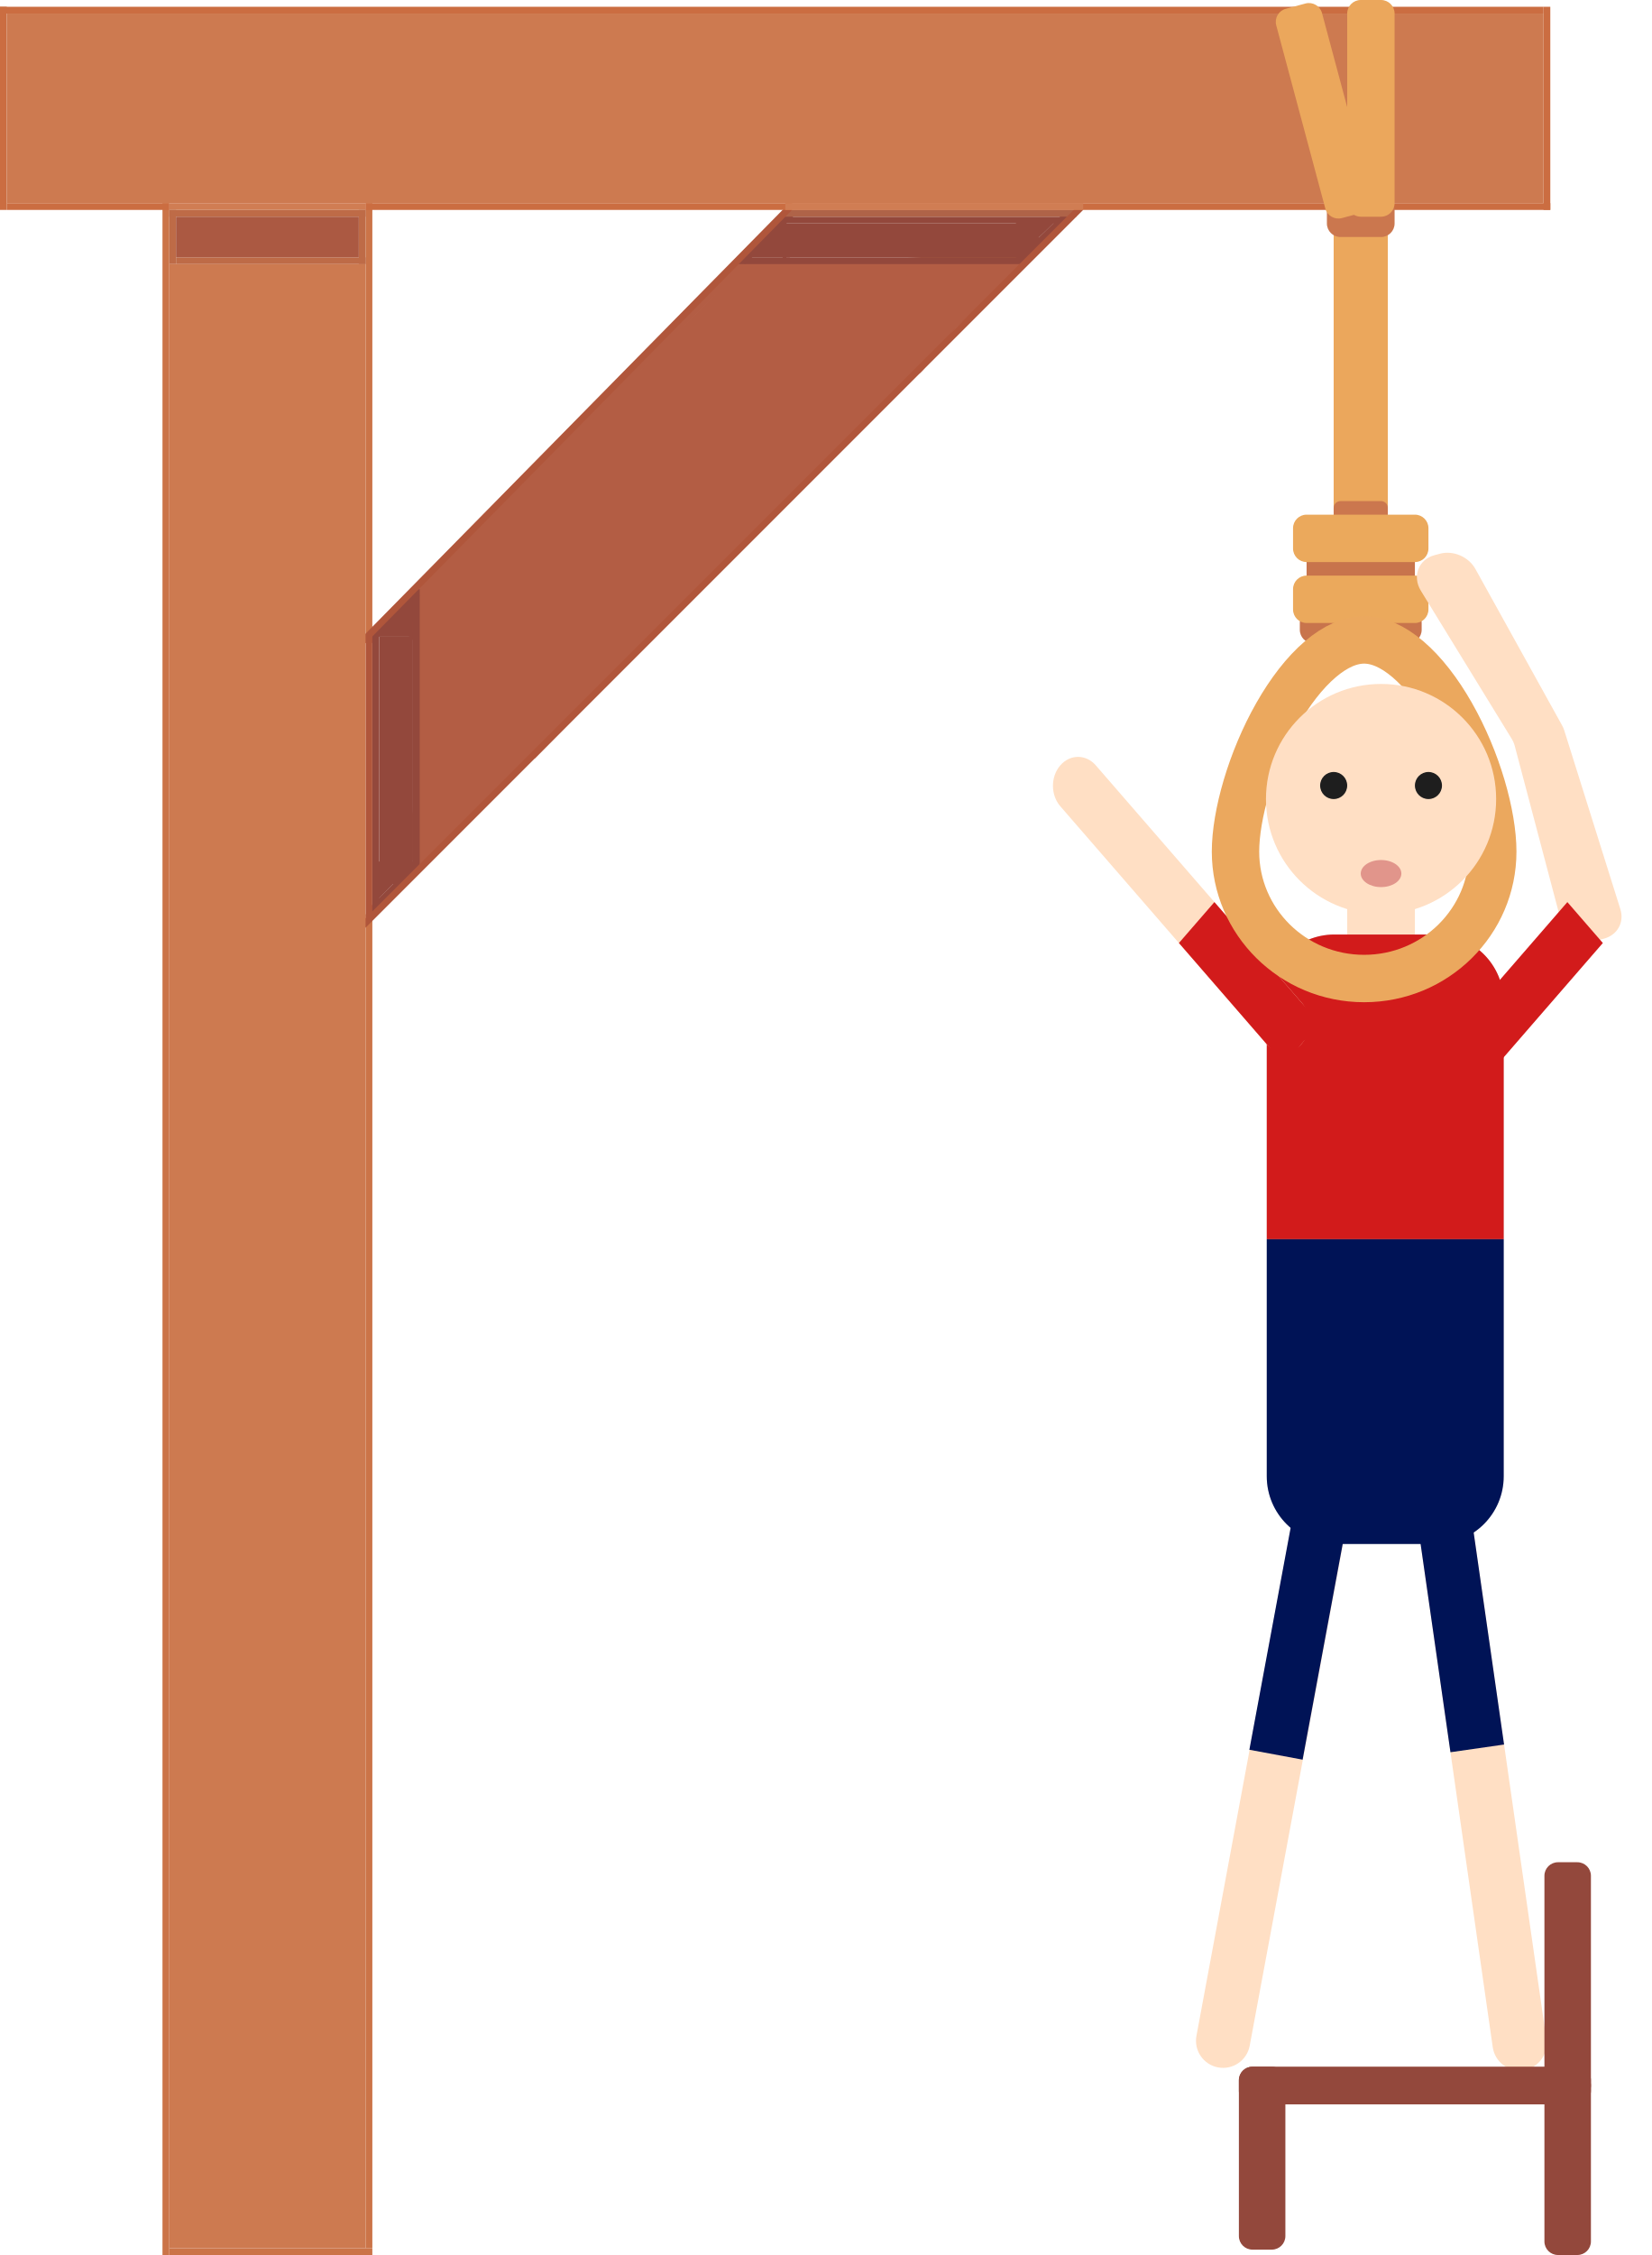
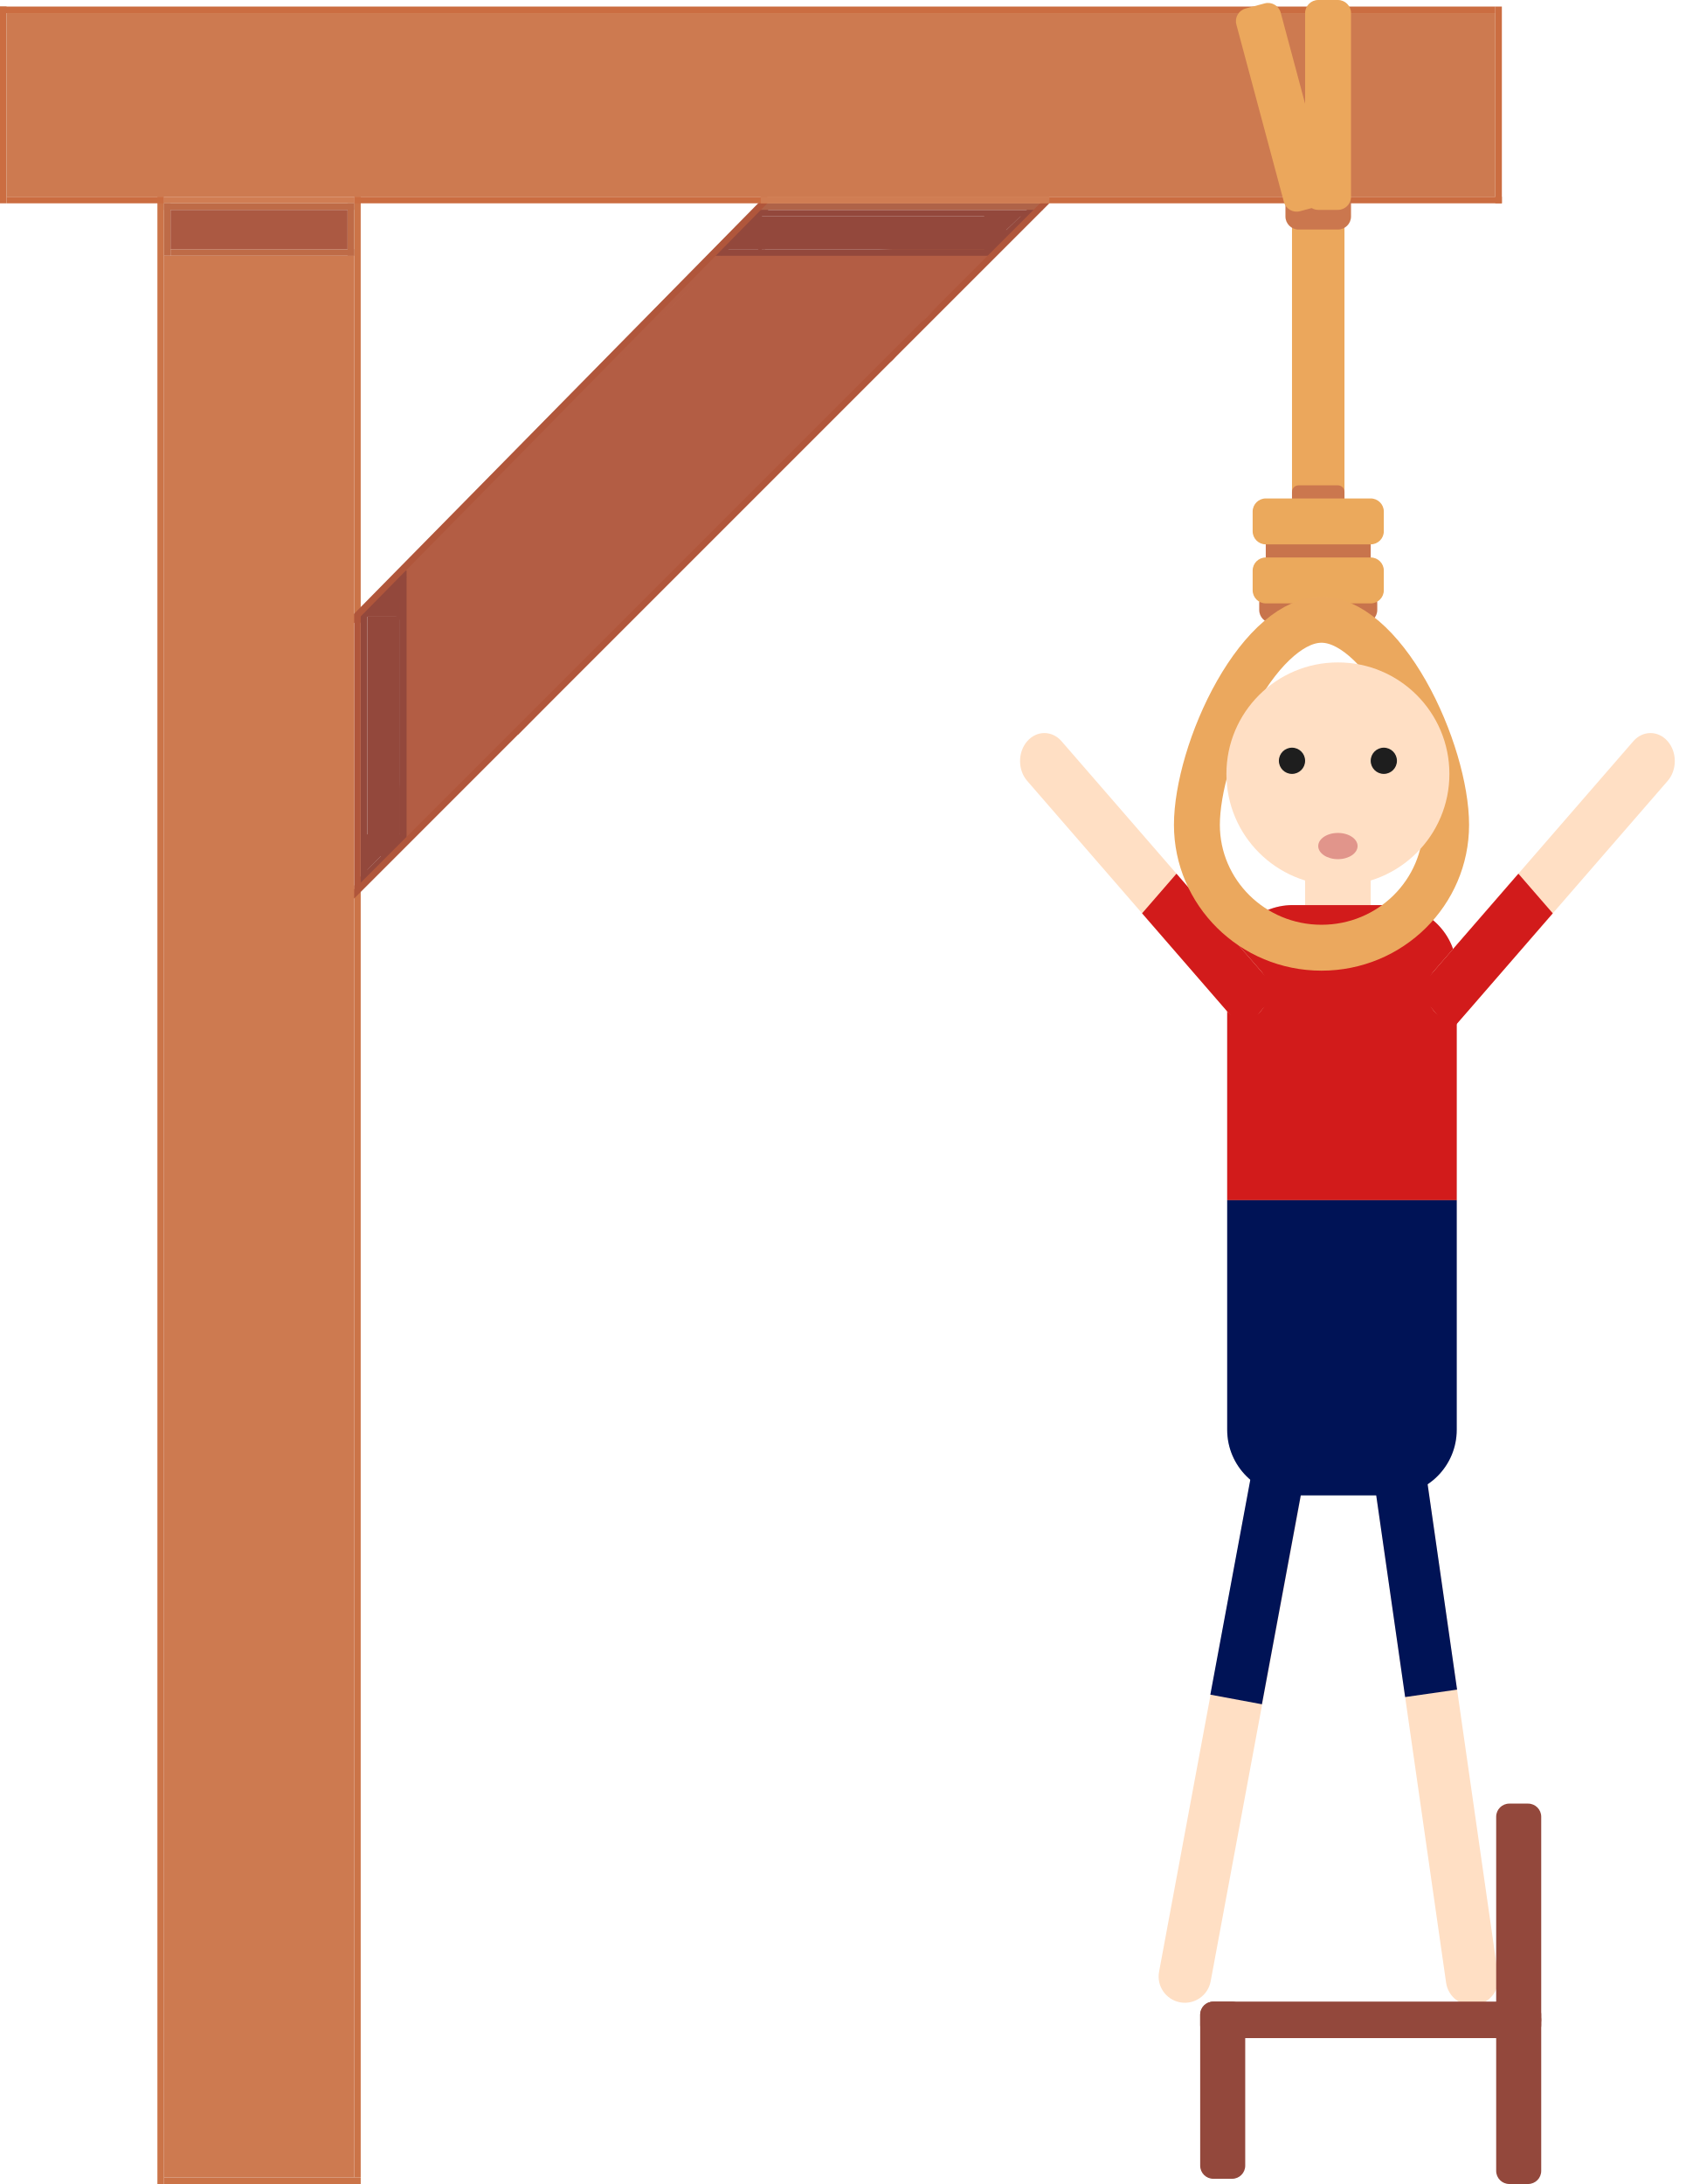
- <svg xmlns="http://www.w3.org/2000/svg" width="244" height="333" viewBox="0 0 244 333" fill="none">
+ <svg xmlns="http://www.w3.org/2000/svg" width="257" height="333" viewBox="0 0 257 333" fill="none">
  <path d="M72.225 96.52C70.894 100.491 69.534 104.499 68.87 108.646C68.595 110.367 68.445 112.13 68.391 113.874C68.387 113.99 68.417 114.384 68.231 114.431C68.005 114.488 68.055 112.456 68.054 112.428C67.902 108.36 66.199 104.746 65.01 100.922C64.642 99.74 63.546 97.345 65.001 96.43C65.858 95.892 66.609 99.661 66.669 99.934C67.495 103.653 67.648 107.453 67.743 111.251C67.754 111.694 67.752 113.024 67.752 112.58C67.752 110.89 67.52 109.21 67.219 107.55C66.522 103.7 64.706 99.618 65.063 95.64C65.082 95.429 65.786 93.853 65.826 94.239C66.117 97.037 65.817 99.997 65.835 102.808C65.847 104.623 66.427 110.03 66.474 108.215C66.548 105.334 66.267 102.484 66.172 99.61C66.132 98.386 65.436 92.984 67.433 92.478" stroke="#B35D44" stroke-width="3" stroke-linecap="round" />
  <path d="M64.951 87.839C65.439 88.936 65.527 90.083 65.588 91.274C65.625 91.992 65.591 92.637 65.477 93.339C65.196 95.07 65.531 96.921 65.62 98.654C65.675 99.735 65.661 100.814 65.674 101.895C65.685 102.774 65.769 103.663 65.711 104.541C65.691 104.846 65.569 105.059 65.463 104.625C65.188 103.498 65.124 102.311 64.911 101.17C64.623 99.62 64.278 98.085 64.112 96.514C63.985 95.321 63.96 94.122 63.974 92.923C63.982 92.287 64.056 91.304 64.449 90.754C64.702 90.398 64.805 89.899 64.889 89.464C64.934 89.228 64.894 87.147 64.643 87.162C64.502 87.171 64.756 90.037 64.734 90.378C64.705 90.838 64.606 91.289 64.594 91.751C64.579 92.365 64.591 92.98 64.591 93.593C64.591 96 64.424 98.382 64.591 100.788C64.652 101.659 64.643 102.529 64.643 103.402C64.643 104.524 64.678 105.653 64.62 106.774C64.571 107.72 64.399 108.643 64.229 109.573C64.098 110.283 63.836 110.973 63.78 111.695C63.713 112.563 63.761 113.402 63.769 114.269C63.778 115.32 63.79 116.315 63.963 117.357C64.048 117.869 64.077 118.361 64.077 118.878C64.077 119.858 64.132 116.914 64.283 115.946C64.617 113.798 65.231 111.711 65.454 109.544C65.817 106.022 65.827 102.474 66.237 98.954C66.546 96.303 67.334 93.709 67.368 91.026C67.375 90.488 67.274 89.731 67.62 89.265C67.663 89.206 67.714 89.188 67.751 89.273C68.039 89.939 68.05 90.851 68.094 91.552C68.301 94.876 67.906 98.182 67.743 101.496C67.648 103.406 67.628 105.338 67.728 107.248C67.743 107.534 67.763 107.82 67.777 108.107C67.789 108.35 67.76 107.619 67.751 107.375C67.674 105.315 67.634 103.256 67.5 101.198C67.37 99.203 67.177 97.147 67.357 95.146C67.42 94.439 67.732 93.565 68.46 93.299C69.394 92.956 69.689 94.165 69.797 94.84C69.992 96.063 70.001 97.332 70.008 98.567C70.018 100.537 69.939 102.505 69.654 104.454C69.533 105.281 69.44 106.16 69.254 106.976C69.025 107.98 69.853 105.004 70.225 104.044C71.015 102.005 72.117 100.132 73.251 98.275C73.535 97.809 73.82 97.346 74.082 96.867C74.255 96.55 74.408 96.207 74.636 95.924C75.004 95.47 75.061 96.856 75.073 96.93C75.608 100.06 76.077 103.213 76.385 106.374C76.484 107.393 76.697 108.519 76.622 109.552C76.601 109.838 76.584 109.028 76.584 109.017C76.679 107.063 77.486 104.644 76.133 102.951C75.808 102.544 75.45 102.759 75.099 103.02C73.885 103.923 72.745 104.934 71.556 105.871C70.87 106.413 70.173 106.973 69.662 107.696C69.508 107.915 69.111 108.363 69.111 108.653C69.111 108.941 69.606 108.331 69.757 108.086C70.583 106.739 71.175 105.266 72.042 103.94C73.141 102.259 74.492 100.824 76.053 99.579C76.104 99.539 77.566 98.316 77.516 98.284C77.403 98.211 77.288 98.43 77.19 98.524C76.726 98.967 76.385 99.526 76.05 100.071C75.215 101.431 74.409 102.794 73.391 104.026C72.647 104.926 71.864 105.884 70.996 106.667C70.795 106.848 70.579 107.018 70.345 107.155C70.154 107.267 70.061 107.289 70.202 107.057C71.373 105.131 72.707 103.198 74.185 101.499C74.564 101.063 75.001 100.605 75.27 100.085C75.547 99.55 74.666 100.22 74.602 100.279C73.474 101.308 72.757 102.635 72.185 104.038C71.74 105.129 71.194 106.191 70.796 107.3C70.738 107.462 70.35 108.448 70.737 108.485C71.442 108.553 72.234 107.885 72.802 107.566C73.979 106.905 75.135 106.571 76.482 106.534C77.108 106.516 77.735 106.528 78.361 106.525C78.931 106.522 79.579 106.574 80.133 106.398C80.561 106.261 80.533 105.874 80.533 105.498C80.533 105.02 80.454 105.801 80.424 105.9C79.762 108.092 77.477 109.303 75.362 109.625C74.93 109.69 74.216 109.837 73.802 109.616C73.71 109.567 73.51 109.323 73.476 109.486C73.337 110.151 72.954 110.807 72.665 111.418C72.558 111.643 72.473 111.883 72.385 112.117C72.339 112.24 72.254 112.619 72.254 112.487C72.254 112.031 72.437 111.557 72.539 111.12C72.818 109.928 72.965 108.785 73.71 107.774C74.447 106.776 75.384 105.873 76.344 105.099C76.995 104.575 77.662 103.995 78.39 103.581C78.674 103.42 78.72 103.454 78.73 103.789C78.754 104.573 78.476 105.301 78.121 105.987C77.262 107.649 75.798 108.816 74.745 110.33C74.578 110.571 74.822 109.916 74.833 109.888C75.143 109.114 75.355 108.292 75.773 107.566C76.433 106.42 77.702 105.47 78.984 105.154C79.521 105.022 79.254 105.837 79.201 106.129C79.004 107.221 78.696 108.447 78.076 109.382C77.754 109.866 77.268 110.195 76.733 110.394C76.414 110.512 76.054 110.541 75.75 110.7C75.364 110.903 75.289 111.477 74.927 111.73C74.606 111.955 74.175 111.999 73.836 112.221C72.368 113.185 70.791 113.972 69.191 114.685C68.842 114.841 68.456 115.031 68.08 115.104C67.891 115.141 67.939 115.029 67.997 114.893C68.383 113.981 69.165 113.232 69.888 112.586C70.368 112.157 70.923 111.893 71.474 111.577C71.911 111.326 72.191 111.015 72.511 110.625C73.309 109.65 74.176 108.889 75.339 108.399" stroke="#B35D44" stroke-width="3" stroke-linecap="round" />
  <path d="M75.493 109.908C75.371 109.578 73.403 110.67 73.242 110.75C72.164 111.282 71.019 111.704 69.962 112.274C69.5 112.523 68.855 112.89 68.64 113.41C68.544 113.641 68.69 113.585 68.831 113.471C69.605 112.844 70.144 111.808 70.431 110.868C70.987 109.044 70.709 107.073 71.254 105.247C71.259 105.229 71.275 105.087 71.248 105.218C71.197 105.469 71.183 105.733 71.151 105.987C70.974 107.394 70.893 108.79 70.865 110.209C70.848 111.068 70.819 111.923 70.608 112.759C70.519 113.112 70.467 113.568 70.197 113.832C70.071 113.955 69.966 114.02 69.791 114.02C69.563 114.02 69.703 113.311 69.717 113.199C69.826 112.317 70.041 111.351 70.451 110.559C70.554 110.359 70.744 110.171 70.814 109.96" stroke="#B35D44" stroke-width="3" stroke-linecap="round" />
  <path d="M67.523 111.209C67.523 112.8 67.418 114.329 66.997 115.871C66.811 116.551 66.568 117.214 66.426 117.906C66.324 118.398 66.295 118.901 66.237 119.399C66.187 119.829 66.134 121.021 65.543 121.154C64.872 121.305 65.087 122.282 64.683 122.701C64.609 122.777 64.064 123.156 64.163 122.84C64.414 122.034 64.92 121.38 65.469 120.76C67.27 118.724 69.2 116.818 71.102 114.876C72.519 113.43 73.854 112.062 75.773 111.322C76.459 111.058 77.178 110.887 77.859 110.614C77.988 110.562 78.345 110.451 78.37 110.273C78.433 109.824 77.34 110.015 77.127 110.059C75.744 110.341 74.761 111.622 74.116 112.8C73.643 113.664 73.351 114.573 72.562 115.211C72.136 115.556 71.694 115.876 71.276 116.232C70.741 116.69 70.367 117.323 69.865 117.82C69.25 118.428 68.419 118.553 67.677 118.924C67.14 119.193 66.687 119.679 66.288 120.121C65.969 120.476 65.572 120.801 65.323 121.214C65.168 121.472 64.995 121.822 64.746 122.004C64.488 122.192 64.451 122.29 64.334 122.585C64.264 122.762 64.129 123.087 64.129 123.285C64.129 123.377 64.318 123.76 64.437 123.69C64.594 123.598 64.734 123.269 64.849 123.129C65.179 122.725 65.552 122.438 65.977 122.143C66.71 121.634 67.514 121.277 68.04 120.52C68.577 119.748 69.162 119.166 69.917 118.612C71.052 117.779 72.054 116.729 72.931 115.631C73.391 115.054 73.997 114.624 74.485 114.075C74.757 113.769 74.958 113.391 75.276 113.135C75.448 112.997 75.686 112.929 75.842 112.782C76.059 112.579 76.151 112.321 76.293 112.062C76.422 111.827 76.634 111.59 76.673 111.313C76.691 111.188 76.666 111.263 76.613 111.322C76.402 111.559 76.145 111.759 75.89 111.944C74.865 112.685 73.685 113.164 72.662 113.919C71.444 114.818 70.261 115.745 69.088 116.704C68.426 117.245 67.747 117.842 67.203 118.508C66.688 119.139 66.254 119.832 65.723 120.445C65.346 120.881 64.913 121.289 64.594 121.773C64.453 121.987 64.309 122.217 64.129 122.4C63.911 122.621 63.681 122.847 63.626 123.169C63.572 123.484 63.614 123.839 63.614 124.158C63.614 124.341 63.586 124.724 63.434 124.846C63.263 124.985 63.125 125.226 62.957 125.378C62.776 125.544 62.698 125.73 62.557 125.913C62.472 126.024 62.347 126.1 62.278 126.223C62.162 126.428 62.116 126.068 62.1 125.983C62.016 125.521 62.052 124.978 62.075 124.508C62.087 124.253 62.13 123.996 62.175 123.745C62.265 123.232 62.226 122.698 62.226 122.18C62.226 121.717 62.199 121.244 62.289 120.787C62.354 120.456 62.441 120.135 62.472 119.798C62.536 119.095 62.535 118.397 62.535 117.692C62.535 116.935 62.535 116.177 62.535 115.42C62.535 114.354 62.642 113.292 62.637 112.227C62.632 110.95 62.529 109.677 62.546 108.399C62.556 107.614 62.61 106.83 62.575 106.045C62.532 105.089 62.555 104.151 62.583 103.197C62.608 102.351 62.648 101.509 62.689 100.664C62.795 98.479 62.798 96.317 62.637 94.131C62.584 93.399 62.559 92.652 62.472 91.922C62.413 91.43 62.175 91.003 62.175 90.491C62.175 89.797 62.09 89.151 62.226 88.464" stroke="#B35D44" stroke-width="3" stroke-linecap="round" />
  <path d="M109.638 39.641C109.971 39.641 110.281 39.805 110.598 39.89C111.486 40.129 112.368 40.311 113.289 40.318C115.684 40.337 118.072 40.221 120.465 40.214C122.688 40.207 124.902 39.965 127.122 39.89C128.679 39.837 130.244 39.703 131.801 39.693C133.988 39.68 136.16 39.381 138.344 39.381C140.268 39.381 142.23 39.345 144.143 39.109C145.35 38.961 146.583 38.821 147.794 38.757C147.862 38.753 147.995 38.653 148 38.768C148.006 38.929 147.916 39.051 147.834 39.184C147.483 39.755 146.828 40.24 146.343 40.682C145.913 41.074 145.397 41.289 144.937 41.631C144.547 41.921 144.185 42.257 143.8 42.556C142.915 43.245 141.985 43.864 141.106 44.563C140.363 45.154 139.834 45.831 139.306 46.619C138.53 47.777 137.663 48.972 136.664 49.941C135.552 51.019 134.131 51.604 133.164 52.839C132.648 53.497 132.386 54.367 131.984 55.097C131.628 55.743 131.218 56.345 130.567 56.711C130.136 56.953 129.65 57.162 129.182 57.315C129.093 57.344 128.338 57.65 128.702 57.65C129.75 57.65 130.652 56.427 131.276 55.736C132.973 53.855 134.839 52.304 136.927 50.896C137.239 50.685 137.578 50.495 137.872 50.257C138.074 50.093 138.265 49.926 138.438 49.73C138.748 49.38 138.891 48.92 139.161 48.539C139.739 47.719 140.526 46.998 141.266 46.327C141.595 46.028 141.89 45.684 142.269 45.448C142.633 45.22 143.006 45.009 143.343 44.739C144.075 44.153 144.488 43.396 144.709 42.504" stroke="#B35D44" stroke-width="3" stroke-linecap="round" />
  <path d="M144.143 39.641C143.406 40.387 142.529 40.988 141.755 41.694C140.424 42.907 139.201 44.191 138.112 45.633C136.915 47.217 135.878 48.954 134.475 50.369C133.528 51.325 132.379 52.156 131.07 52.503C130.845 52.563 129.75 52.852 129.55 52.549C129.447 52.394 129.968 51.865 130.042 51.786C130.623 51.159 131.233 50.559 131.83 49.947C132.614 49.143 133.356 48.282 134.027 47.379C134.394 46.885 134.71 46.283 135.172 45.87C135.186 45.858 135.342 45.7 135.327 45.829C135.279 46.237 135.013 46.679 134.841 47.038C134.026 48.739 133.216 50.452 132.327 52.116C131.572 53.529 130.703 54.834 129.519 55.915C128.703 56.66 127.789 57.29 126.899 57.939C126.496 58.233 126.115 58.546 125.725 58.853C125.642 58.918 125.841 58.676 125.902 58.59C126.141 58.253 126.36 57.902 126.593 57.561C128.609 54.613 130.388 51.471 132.873 48.883C135.458 46.19 138.546 44.075 141.552 41.905C141.587 41.88 142.447 41.291 142.36 41.174C142.227 40.993 141.286 41.721 141.212 41.775C140.105 42.584 139.171 43.581 138.235 44.58C137.172 45.715 136.146 46.889 135.127 48.065C133.755 49.646 132.355 51.369 130.581 52.509C130.473 52.579 129.892 53.018 129.984 52.642C130.266 51.5 130.739 50.372 131.161 49.279C131.732 47.801 132.429 46.44 133.247 45.089C133.878 44.047 134.507 43.016 135.39 42.168C135.861 41.716 136.37 41.323 136.938 41.006C137.072 40.931 137.088 40.913 136.989 41.064C136.711 41.489 136.465 41.932 136.218 42.377C134.324 45.785 132.552 49.479 129.63 52.121C127.68 53.886 125.393 55.149 123.351 56.783C123.173 56.925 122.983 57.062 122.822 57.225C122.812 57.235 122.65 57.477 122.634 57.477C122.541 57.477 122.748 57.329 122.808 57.257C123.149 56.849 123.507 56.454 123.831 56.031C125.014 54.485 125.901 52.73 127.165 51.242C128.717 49.415 130.7 47.955 132.578 46.494C133.995 45.393 135.379 44.284 136.529 42.891C136.961 42.369 137.379 41.829 137.641 41.197C137.831 40.736 137.345 41.827 137.324 41.865C136.325 43.614 135.052 45.232 133.704 46.714C131.857 48.745 129.733 50.955 127.116 51.942C126.989 51.99 127.09 51.769 127.096 51.751C127.294 51.21 127.626 50.708 127.95 50.239C129.126 48.542 130.73 47.164 132.378 45.954C135.032 44.005 137.974 42.473 140.546 40.41C140.586 40.378 141.188 39.797 140.932 40.092C140.323 40.793 139.665 41.458 138.975 42.076C137.541 43.359 136.027 44.585 134.43 45.656C132.475 46.966 130.347 47.957 128.213 48.923C125.834 50.001 123.45 51.066 121.065 52.133C119.992 52.613 118.729 53.036 117.777 53.752C117.513 53.951 118.476 53.745 118.523 53.729C119.994 53.231 121.291 52.062 122.457 51.069C124.902 48.985 127.156 46.608 129.882 44.884C130.018 44.797 130.165 44.684 130.316 44.62C130.446 44.566 130.344 44.911 130.304 45.048C129.687 47.199 128.598 49.244 127.585 51.219C126.211 53.897 124.554 56.93 121.465 57.795C121.191 57.872 120.694 58.053 120.765 57.584C120.823 57.207 120.972 56.829 121.088 56.471C121.394 55.526 121.717 54.589 122.094 53.671C122.661 52.292 123.384 51.033 124.288 49.854C124.783 49.209 125.305 48.508 126.008 48.079C127.549 47.138 126.513 50.553 126.299 50.994C125.74 52.144 124.793 53.3 123.625 53.853C122.633 54.324 121.462 54.079 120.563 53.504C120.023 53.159 119.028 52.423 119.097 51.659C119.142 51.16 120.076 51.024 120.431 50.947C123.31 50.323 125.771 48.696 128.019 46.818C129.132 45.888 130.189 44.974 131.45 44.25C132.227 43.804 133.072 43.464 133.83 42.984C133.897 42.941 134.143 42.816 133.998 42.735C133.609 42.519 133.118 42.406 132.678 42.406C131.554 42.406 130.431 42.661 129.322 42.816C127.64 43.051 125.956 43.261 124.276 43.513C123.495 43.63 122.708 43.753 121.917 43.753C121.885 43.753 121.698 43.776 121.814 43.71C122.147 43.519 122.522 43.387 122.891 43.29C124.498 42.868 126.227 42.855 127.876 42.828C129.981 42.794 132.088 42.859 134.193 42.805C134.936 42.785 135.677 42.739 136.412 42.62C136.736 42.567 137.169 42.517 137.452 42.319C137.672 42.165 136.926 42.07 136.901 42.067C135.95 41.968 134.971 42.06 134.024 42.151C132.052 42.34 130.101 42.419 128.119 42.391C124.769 42.343 121.449 42.005 118.117 41.683C115.645 41.443 113.163 41.117 110.678 41.055C110.193 41.043 109.706 41.042 109.221 41.047C109.127 41.047 108.737 41.004 108.672 41.139C108.628 41.232 110.006 41.475 110.072 41.486C111.603 41.731 113.165 41.789 114.706 41.931C116.931 42.137 119.144 42.388 121.38 42.44C122.222 42.46 123.179 42.354 124.011 42.53C124.352 42.602 123.32 42.62 122.974 42.66C119.249 43.096 115.434 42.764 111.741 43.481C111.447 43.538 111.157 43.612 110.869 43.695C110.766 43.725 110.458 43.783 110.564 43.802C110.695 43.826 110.87 43.804 110.998 43.805C111.745 43.809 112.491 43.83 113.238 43.869C115.229 43.971 117.221 44.106 119.211 44.224C120.924 44.326 122.661 44.473 124.328 44.91C124.464 44.945 125.612 45.158 125.182 45.479C124.44 46.035 123.266 46.056 122.391 46.095C120.529 46.18 118.664 46.155 116.806 46.02C116.085 45.968 115.356 45.91 114.632 45.939C113.974 45.966 115.948 45.991 116.606 45.991C118.729 45.991 120.851 46.048 122.974 46.084C124.688 46.112 126.396 46.159 128.096 46.405C128.338 46.44 128.689 46.454 128.919 46.564C129.041 46.622 128.698 46.731 128.57 46.775C127.267 47.224 125.742 47.15 124.391 47.113C122.196 47.053 120.023 46.692 117.831 46.63C117.308 46.615 116.436 46.506 116.037 46.968C115.841 47.196 115.828 47.511 116.063 47.712C116.731 48.283 117.916 48.218 118.723 48.183C120.461 48.108 122.215 47.74 123.894 47.289C124.801 47.046 126.014 46.832 126.693 46.107C126.968 45.813 127.115 45.333 126.888 44.97C126.342 44.1 124.891 43.789 123.962 43.724C123.189 43.67 122.455 43.833 121.871 44.366C121.804 44.427 121.447 44.663 121.665 44.702C122.326 44.819 122.913 45.039 123.537 45.294C124.614 45.734 125.68 46.267 126.802 46.581C127.393 46.746 128.002 46.814 128.61 46.873C129.297 46.939 127.241 46.702 126.556 46.616" stroke="#B35D44" stroke-width="3" stroke-linecap="round" />
  <path d="M132.375 56.246C132.391 56.17 132.497 56.074 132.542 56.009C132.688 55.799 132.861 55.614 133.009 55.406C133.301 54.994 133.427 54.529 133.669 54.098C133.882 53.72 134.106 53.336 134.413 53.025C134.708 52.726 134.961 52.389 135.239 52.073C135.657 51.598 136.086 51.132 136.505 50.657C137.315 49.739 138.096 48.766 138.995 47.934C139.563 47.409 140.182 46.939 140.74 46.403C140.958 46.194 141.146 45.956 141.363 45.746C141.572 45.543 141.803 45.368 142.024 45.178C142.402 44.853 142.75 44.492 143.146 44.187C143.481 43.929 143.835 43.698 144.153 43.416C144.378 43.216 144.586 42.998 144.853 42.85C145.104 42.712 145.348 42.582 145.584 42.419C145.79 42.278 146.036 42.21 146.25 42.081C146.472 41.946 146.685 41.807 146.912 41.68C147.22 41.509 147.446 41.235 147.655 40.966C147.933 40.608 148.232 40.294 148.558 39.981C148.639 39.903 148.742 39.838 148.827 39.768C148.97 39.652 149.12 39.526 149.238 39.381C149.277 39.333 149.33 39.26 149.356 39.204C149.381 39.151 149.219 39.276 149.203 39.287C148.999 39.425 148.834 39.675 148.619 39.782" stroke="#B35D44" stroke-width="3" stroke-linecap="round" />
  <path d="M134.991 53.878C135.194 53.695 135.329 53.469 135.52 53.278C135.616 53.183 135.725 53.001 135.844 52.942" stroke="#B35D44" stroke-width="3" stroke-linecap="round" />
  <rect x="61.825" y="87.876" width="68.627" height="27.804" transform="rotate(-45.4139 61.8253 87.8757)" fill="#B35D44" />
  <line x1="61.643" y1="87.65" x2="116.643" y2="31.65" stroke="#B35D44" />
  <line x1="78.643" y1="111.65" x2="133.643" y2="55.65" stroke="#B35D44" />
  <line x1="78.643" y1="110.65" x2="133.643" y2="54.65" stroke="#B35D44" />
  <line x1="55.5" y1="94" x2="55.5" y2="134" stroke="#93483C" />
  <line x1="61.5" y1="87" x2="61.5" y2="128" stroke="#93483C" />
  <line x1="54.646" y1="134.646" x2="61.646" y2="127.646" stroke="#93483C" />
  <line x1="54.646" y1="94.646" x2="61.646" y2="87.646" stroke="#93483C" />
  <rect x="56" y="94" width="5" height="34" fill="#93483C" />
  <path d="M58.5 91L61.531 94H55.469L58.5 91Z" fill="#93483C" />
  <path d="M58.5 91L61.531 94H55.469L58.5 91Z" fill="#93483C" />
  <path d="M58.571 129.999L55.143 133.463L55.143 126.536L58.571 129.999Z" fill="#93483C" />
  <path d="M58.571 129.999L55.143 133.463L55.143 126.536L58.571 129.999Z" fill="#93483C" />
  <path d="M58.5 131L55.469 127.25L61.531 127.25L58.5 131Z" fill="#93483C" />
  <path d="M58.5 131L55.469 127.25L61.531 127.25L58.5 131Z" fill="#93483C" />
  <path d="M58 91.5L61 88.469L61 94.531L58 91.5Z" fill="#93483C" />
  <path d="M58 91.5L61 88.469L61 94.531L58 91.5Z" fill="#93483C" />
  <line y1="-0.5" x2="40.833" y2="-0.5" transform="matrix(1 4.28193e-08 4.4622e-08 -1 116.146 32)" stroke="#93483C" />
  <line y1="-0.5" x2="41.854" y2="-0.5" transform="matrix(1 4.28193e-08 4.4622e-08 -1 109 38)" stroke="#93483C" />
  <line y1="-0.5" x2="10.003" y2="-0.5" transform="matrix(-0.714359 0.69978 0.714359 0.69978 158 32)" stroke="#93483C" />
  <line y1="-0.5" x2="10.003" y2="-0.5" transform="matrix(-0.714359 0.69978 0.714359 0.69978 117.167 32)" stroke="#93483C" />
  <rect width="5" height="34.708" transform="matrix(-4.4622e-08 1 1 4.28193e-08 116.146 33)" fill="#93483C" />
  <path d="M113.083 35.5L116.146 38.531L116.146 32.469L113.083 35.5Z" fill="#93483C" />
  <path d="M113.083 35.5L116.146 38.531L116.146 32.469L113.083 35.5Z" fill="#93483C" />
  <path d="M152.895 35.571L156.43 32.143H149.359L152.895 35.571Z" fill="#93483C" />
  <path d="M152.895 35.571L156.43 32.143H149.359L152.895 35.571Z" fill="#93483C" />
  <path d="M153.917 35.5L150.089 32.469L150.089 38.531L153.917 35.5Z" fill="#93483C" />
  <path d="M153.917 35.5L150.089 32.469L150.089 38.531L153.917 35.5Z" fill="#93483C" />
  <path d="M113.594 35L110.499 38L116.688 38L113.594 35Z" fill="#93483C" />
  <path d="M113.594 35L110.499 38L116.688 38L113.594 35Z" fill="#93483C" />
  <line x1="116" y1="31.5" x2="159" y2="31.5" stroke="#AF6348" />
  <line x1="54.5" y1="30" x2="54.5" y2="94" stroke="#CB7448" />
  <line x1="25" y1="332.5" x2="55" y2="332.5" stroke="#CB7448" />
  <line x1="24.5" y1="333" x2="24.5" y2="30" stroke="#CB7448" />
  <line x1="54.5" y1="332" x2="54.5" y2="135" stroke="#CB7448" />
  <line x1="53.644" y1="94.649" x2="116.644" y2="30.649" stroke="#B0563B" />
  <line x1="53.646" y1="136.646" x2="159.646" y2="30.646" stroke="#B0563B" />
  <line x1="54.5" y1="94" x2="54.5" y2="136" stroke="#B0563B" />
  <line x1="25" y1="30.5" x2="1" y2="30.5" stroke="#CB6D41" />
  <line x1="0.5" y1="31" x2="0.5" y2="1" stroke="#CB6D41" />
  <line y1="1.5" x2="228" y2="1.5" stroke="#CB6D41" />
  <line x1="228.5" y1="1" x2="228.5" y2="31" stroke="#CB6D41" />
  <line x1="117" y1="30.5" x2="54" y2="30.5" stroke="#CB6D41" />
  <line x1="116" y1="30.5" x2="229" y2="30.5" stroke="#CB6D41" />
  <rect x="1" y="2" width="227" height="28" fill="#CD7A50" />
  <line x1="25" y1="30.5" x2="54" y2="30.5" stroke="#D07D53" />
  <line x1="116" y1="30.5" x2="160" y2="30.5" stroke="#D07D53" />
  <line x1="25" y1="31.5" x2="54" y2="31.5" stroke="#BE6B47" />
  <line x1="25.5" y1="31" x2="25.5" y2="39" stroke="#BE6B47" />
  <line x1="26" y1="38.5" x2="54" y2="38.5" stroke="#BE6B47" />
  <line x1="53.5" y1="39" x2="53.5" y2="31" stroke="#BE6B47" />
  <rect x="26" y="32" width="27" height="6" fill="#AB5942" />
  <rect x="25" y="39" width="29" height="293" fill="#CD7A50" />
  <rect x="197" y="30" width="8" height="50" rx="2" fill="#EBA75C" />
  <rect x="196" y="29" width="10" height="6" rx="2" fill="#CB774E" />
  <rect x="197" y="74" width="8" height="6" rx="1" fill="#CB774E" />
  <rect x="199" width="7" height="32" rx="2" fill="#EBA75C" />
  <rect x="188" y="1.812" width="7" height="32" rx="2" transform="rotate(-15 188 1.81177)" fill="#EBA75C" />
  <rect x="193" y="81" width="16" height="7" rx="2" fill="#C8744C" />
  <rect x="191" y="76" width="20" height="7" rx="2" fill="#EBA95C" />
  <rect x="192" y="90" width="18" height="5" rx="2" fill="#C8744C" />
  <rect x="191" y="85" width="20" height="7" rx="2" fill="#EBA95C" />
  <rect x="199" y="126" width="10" height="12" fill="#FFDFC4" />
  <rect x="191.54" y="221" width="8" height="85" rx="4" transform="rotate(10.534 191.54 221)" fill="#FFDFC4" />
  <rect x="209" y="222.136" width="8" height="85" rx="4" transform="rotate(-8.16116 209 222.136)" fill="#FFDFC4" />
  <rect x="187.118" y="138" width="35" height="90" rx="10" fill="#D9D9D9" />
  <path d="M187.118 148C187.118 142.477 191.595 138 197.118 138H212.118C217.641 138 222.118 142.477 222.118 148V183H187.118V148Z" fill="#D21B1B" />
  <path d="M222.118 218C222.118 223.523 217.641 228 212.118 228L197.118 228C191.595 228 187.118 223.523 187.118 218L187.118 183L222.118 183L222.118 218Z" fill="#001356" />
  <rect x="209" y="222.136" width="8" height="36.993" transform="rotate(-8.16116 209 222.136)" fill="#001356" />
-   <path d="M239.352 134.268C239.96 136.203 238.909 138.083 236.922 138.615L236.108 138.834C233.755 139.464 231.1 137.962 230.49 135.654L223.748 110.153C223.649 109.78 223.492 109.416 223.281 109.073L209.884 87.243C208.576 85.112 209.529 82.619 211.896 81.985L212.696 81.77C214.672 81.241 216.936 82.217 217.943 84.032L230.739 107.116C230.873 107.358 230.981 107.609 231.062 107.865L239.352 134.268Z" fill="#FFDFC4" />
+   <rect width="8" height="54.414" rx="4" transform="matrix(-0.655362 -0.755315 0.655362 -0.755315 221.243 157.142)" fill="#FFDFC4" />
  <rect width="8" height="23.681" transform="matrix(-0.655362 -0.755315 0.655362 -0.755315 221.243 157.142)" fill="#D21B1B" />
  <rect width="8" height="54.414" rx="4" transform="matrix(0.655362 -0.755315 -0.655362 -0.755315 189.661 157.142)" fill="#FFDFC4" />
  <rect width="8" height="23.681" transform="matrix(0.655362 -0.755315 -0.655362 -0.755315 189.661 157.142)" fill="#D21B1B" />
  <rect x="191.311" y="222.021" width="8" height="36.993" transform="rotate(10.534 191.311 222.021)" fill="#001356" />
-   <path d="M220.5 125.763C220.5 136.072 212.032 144.5 201.5 144.5C190.968 144.5 182.5 136.072 182.5 125.763C182.5 120.366 184.785 112.268 188.632 105.507C190.538 102.158 192.724 99.324 195.015 97.366C197.309 95.407 199.492 94.5 201.5 94.5C203.509 94.5 205.691 95.407 207.985 97.366C210.277 99.324 212.463 102.158 214.368 105.507C218.215 112.268 220.5 120.366 220.5 125.763Z" stroke="#EBA85E" stroke-width="7" />
+   <path d="M220.5 125.763C220.5 136.072 212.032 144.5 201.5 144.5C190.968 144.5 182.5 136.072 182.5 125.763C182.5 120.366 184.785 112.268 188.632 105.507C190.538 102.158 192.723 99.324 195.015 97.366C197.309 95.407 199.491 94.5 201.5 94.5C203.509 94.5 205.691 95.407 207.985 97.366C210.277 99.324 212.462 102.158 214.368 105.507C218.215 112.268 220.5 120.366 220.5 125.763Z" stroke="#EBA85E" stroke-width="7" />
  <circle cx="204" cy="118" r="17" fill="#FFDFC4" />
  <circle cx="211" cy="116" r="2" fill="#1E1E1E" />
  <circle cx="197" cy="116" r="2" fill="#1E1E1E" />
  <ellipse cx="204" cy="129" rx="3" ry="2" fill="#E1958B" />
  <rect x="183" y="305.192" width="6.868" height="27.014" rx="2" fill="#93483C" />
  <rect x="228.132" y="305.986" width="6.868" height="27.014" rx="2" fill="#93483C" />
  <rect x="235" y="305.192" width="5.562" height="52" rx="2" transform="rotate(90 235 305.192)" fill="#93483C" />
  <rect x="235" y="309.959" width="6.868" height="34.959" rx="2" transform="rotate(-180 235 309.959)" fill="#93483C" />
</svg>
